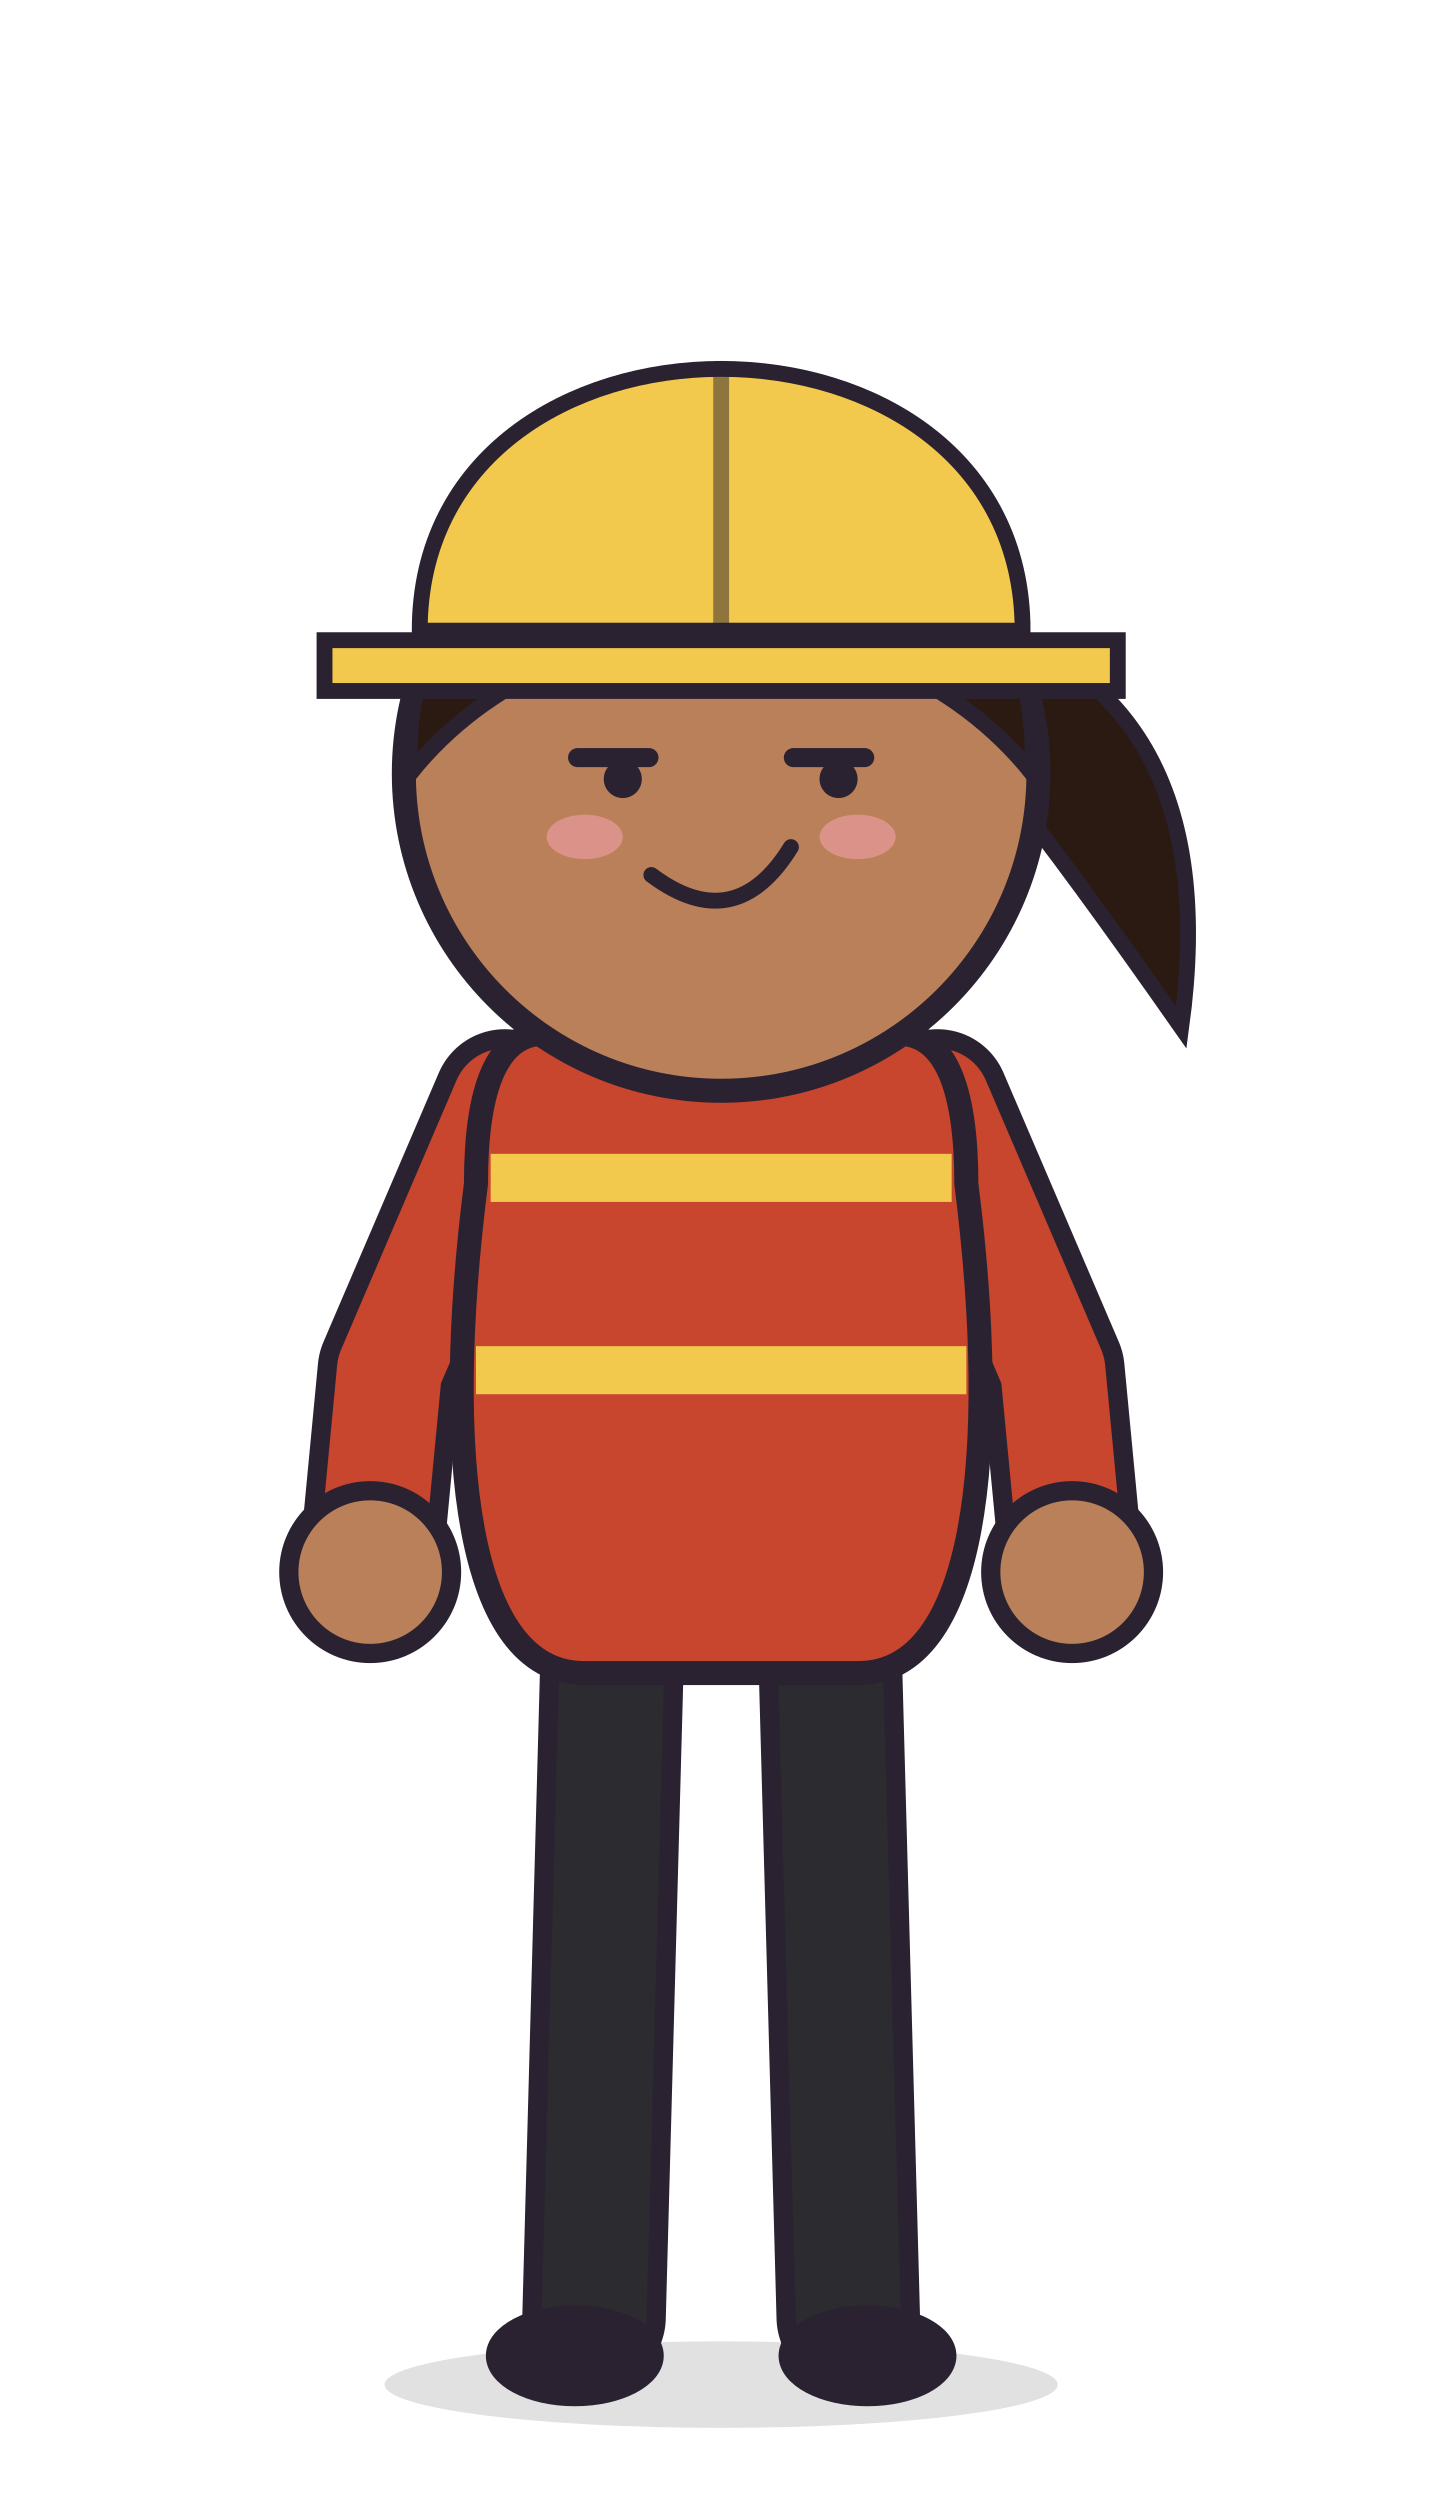
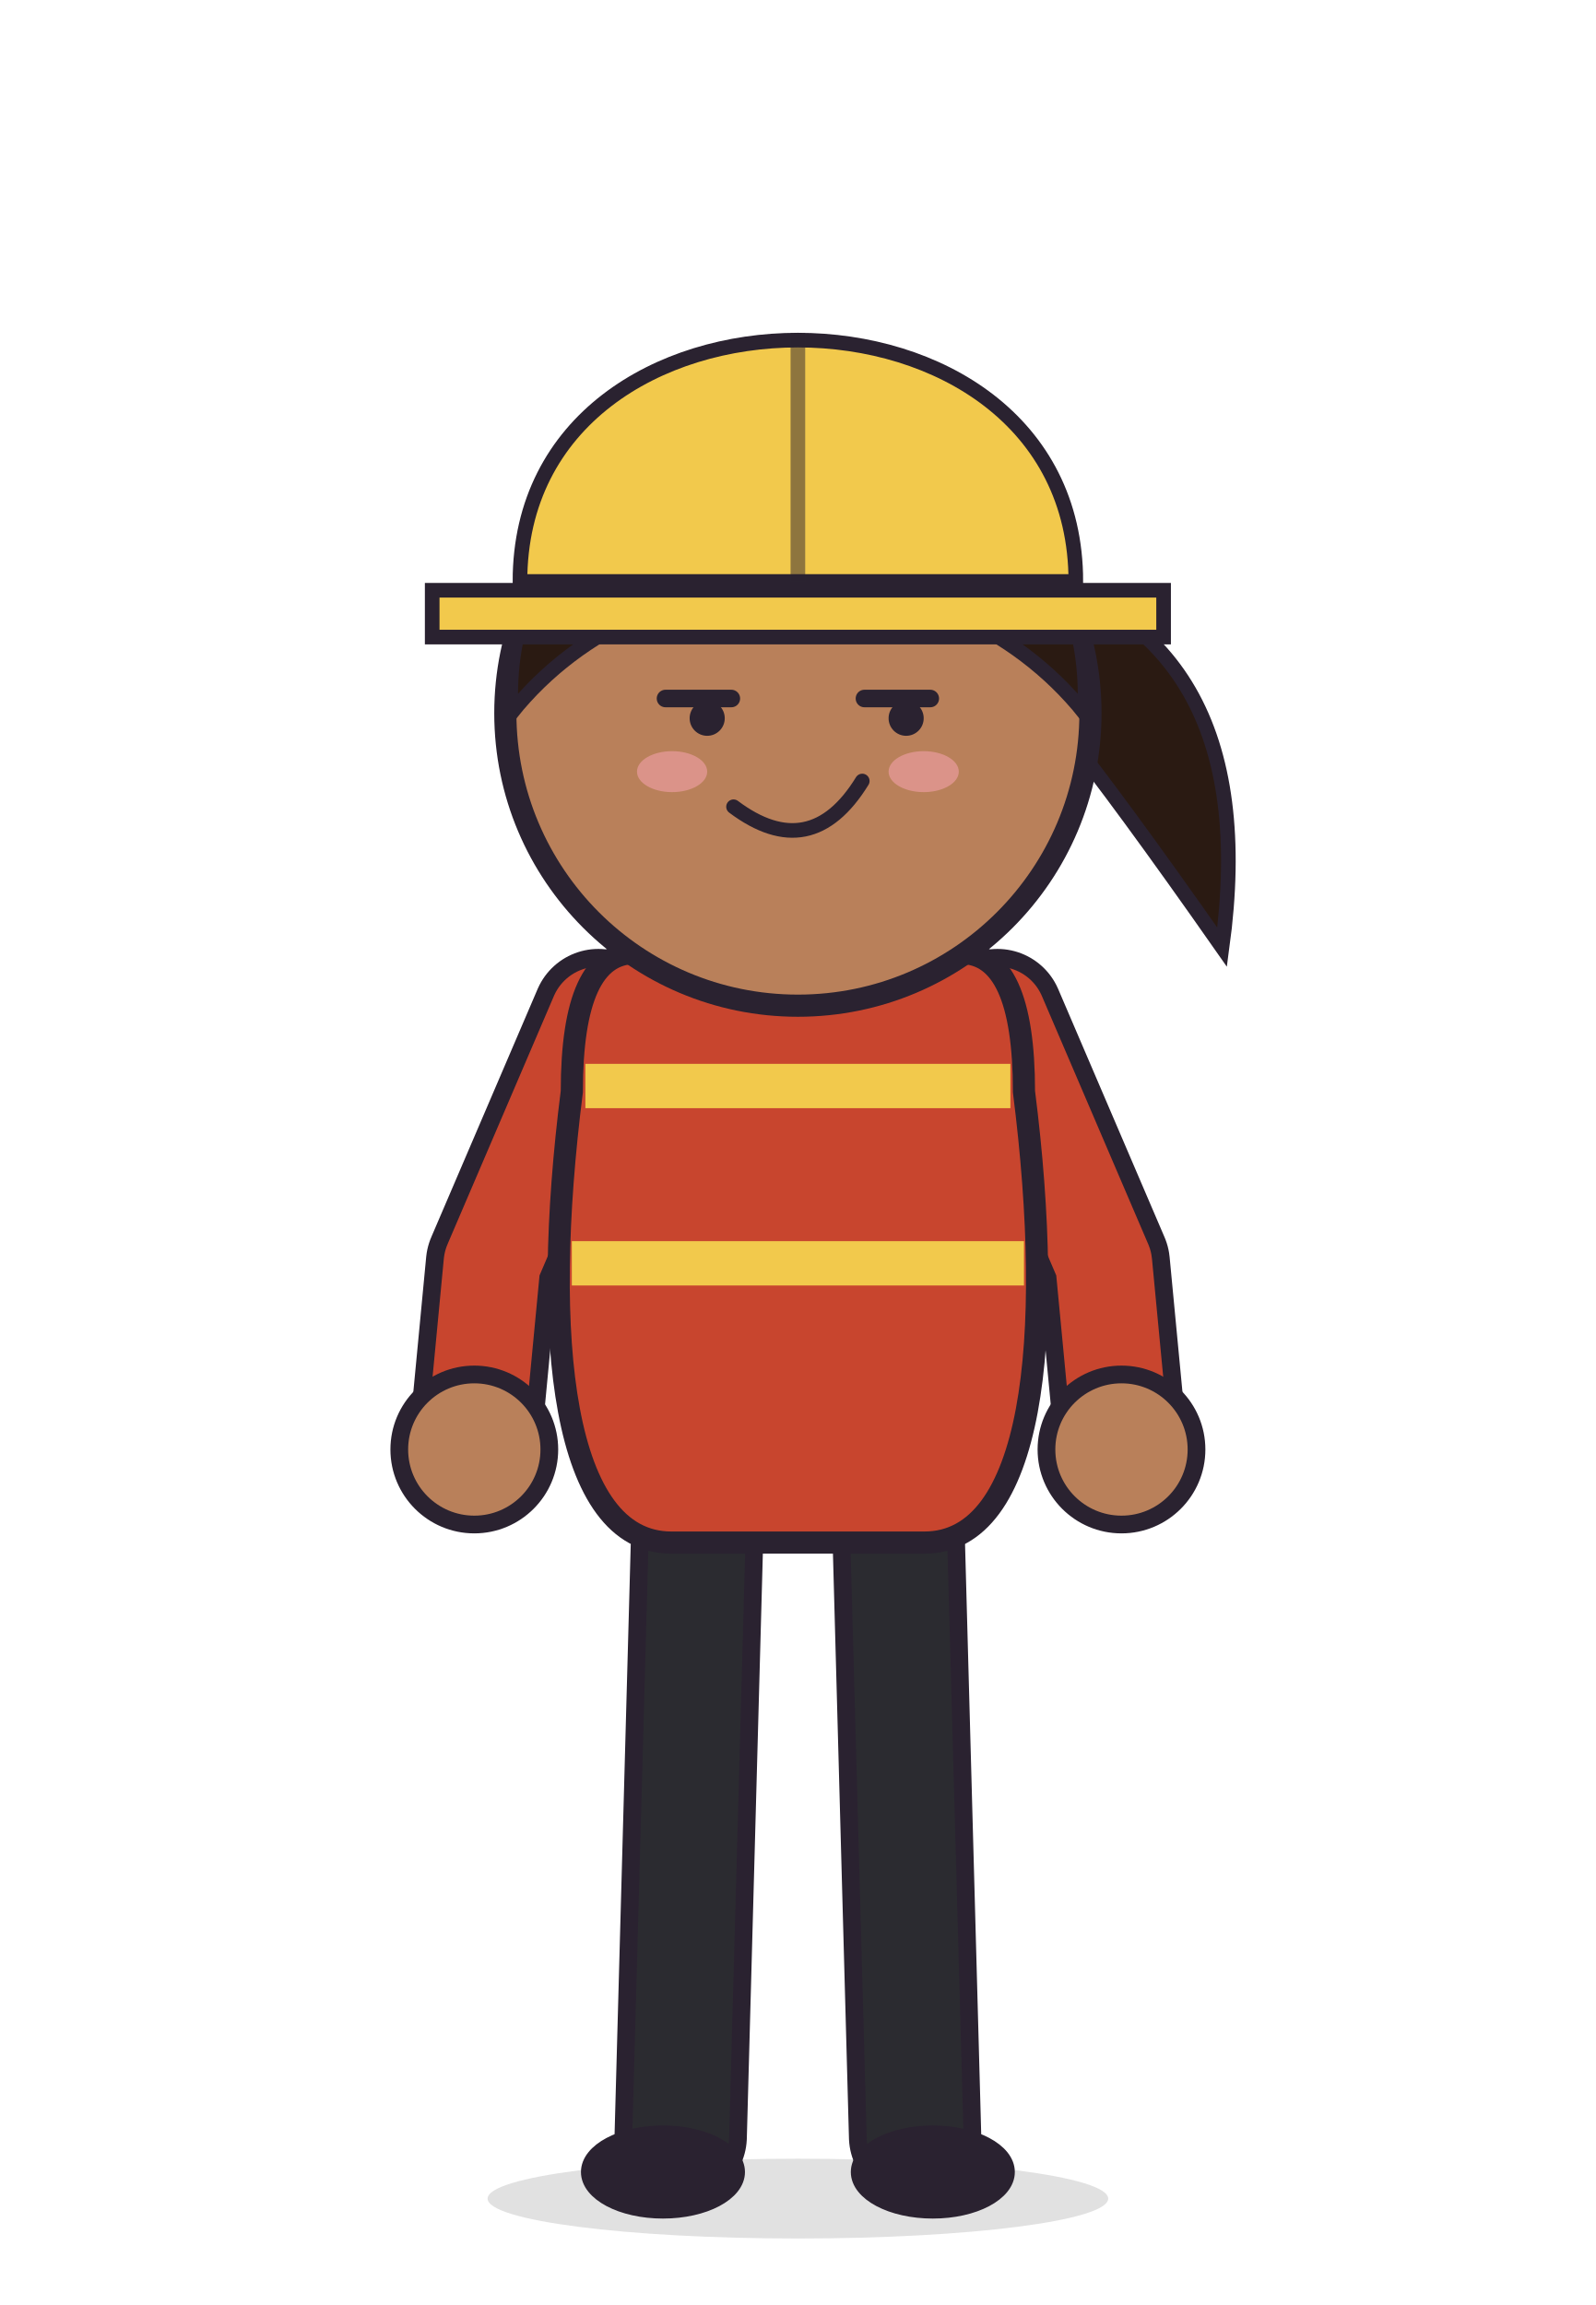
- <svg xmlns="http://www.w3.org/2000/svg" viewBox="0 0 300 520" width="300" height="520">
-   <ellipse cx="150" cy="496" rx="70" ry="9" fill="#000" opacity="0.12" />
-   <path d="M127.56 336 L123.56 482 M172.44 336 L176.44 482" stroke="#2a2230" stroke-width="29.85" stroke-linecap="round" stroke-linejoin="round" fill="none" />
-   <path d="M127.56 336 L123.56 482 M172.44 336 L176.44 482" stroke="#2b2b30" stroke-width="21.85" stroke-linecap="round" stroke-linejoin="round" fill="none" />
-   <ellipse cx="119.56" cy="490" rx="17" ry="9" fill="#2a2230" stroke="#2a2230" stroke-width="3" />
-   <ellipse cx="180.44" cy="490" rx="17" ry="9" fill="#2a2230" stroke="#2a2230" stroke-width="3" />
-   <path d="M105 229 L81 285 L77 327" stroke="#2a2230" stroke-width="29.85" stroke-linecap="round" stroke-linejoin="round" fill="none" />
-   <path d="M105 229 L81 285 L77 327" stroke="#c8452e" stroke-width="21.85" stroke-linecap="round" stroke-linejoin="round" fill="none" />
-   <path d="M195 229 L219 285 L223 327" stroke="#2a2230" stroke-width="29.85" stroke-linecap="round" stroke-linejoin="round" fill="none" />
-   <path d="M195 229 L219 285 L223 327" stroke="#c8452e" stroke-width="21.85" stroke-linecap="round" stroke-linejoin="round" fill="none" />
-   <circle cx="77" cy="327" r="16.925" fill="#b9805a" stroke="#2a2230" stroke-width="4" />
-   <circle cx="223" cy="327" r="16.925" fill="#b9805a" stroke="#2a2230" stroke-width="4" />
-   <path d="M113.28 215 Q99 215 99 246.25 C91.86 302.5 96.96 348 121.44 348 H178.56 C203.04 348 208.14 302.5 201 246.25 Q201 215 186.72 215 z" fill="#c8452e" stroke="#2a2230" stroke-width="5" />
-   <path d="M102.06 245 h95.88 M99 285 h102" stroke="#f2c94c" stroke-width="10" />
-   <path d="M196.2 127.88 q59.4 13.2 49.5 85.8 q-23.1 -33 -36.3 -49.5 z" fill="#2a1a12" stroke="#2a2230" stroke-width="3.3" />
-   <circle cx="150" cy="160.88" r="66" fill="#b9805a" stroke="#2a2230" stroke-width="5" />
-   <path d="M85.32 160.88 C80.7 78.38, 219.3 78.38, 214.68 160.88 C183 121.28, 117 121.28, 85.32 160.88 z" fill="#2a1a12" stroke="#2a2230" stroke-width="3.3" />
-   <path d="M87.3 131.18 C87.3 58.58, 212.7 58.58, 212.7 131.18 z" fill="#f2c94c" stroke="#2a2230" stroke-width="3.3" />
-   <path d="M67.5 133.16 h165 v10.56 h-165 z" fill="#f2c94c" stroke="#2a2230" stroke-width="3.3" />
-   <path d="M150 75.08 v56.1" stroke="#2a2230" stroke-width="3.3" opacity="0.5" />
-   <path d="M120.135 157.58 h14.85 M165.015 157.58 h14.85" stroke="#2a2230" stroke-width="3.96" stroke-linecap="round" />
-   <circle cx="129.54" cy="162.035" r="3.96" fill="#2a2230" />
-   <circle cx="174.42" cy="162.035" r="3.96" fill="#2a2230" />
-   <path d="M135.48 182 q17.424 13.068 29.04 -5.808" stroke="#2a2230" stroke-width="3.3" fill="none" stroke-linecap="round" />
-   <ellipse cx="121.62" cy="174.08" rx="7.92" ry="4.62" fill="#f2a0a8" opacity="0.6" />
-   <ellipse cx="178.38" cy="174.08" rx="7.92" ry="4.62" fill="#f2a0a8" opacity="0.6" />
+ <svg xmlns="http://www.w3.org/2000/svg" viewBox="0 0 360 520" width="360" height="520">
+   <ellipse cx="180" cy="496" rx="70" ry="9" fill="#000" opacity="0.12" />
+   <path d="M157.56 336 L153.56 482 M202.44 336 L206.44 482" stroke="#2a2230" stroke-width="29.85" stroke-linecap="round" stroke-linejoin="round" fill="none" />
+   <path d="M157.56 336 L153.56 482 M202.44 336 L206.44 482" stroke="#2b2b30" stroke-width="21.85" stroke-linecap="round" stroke-linejoin="round" fill="none" />
+   <ellipse cx="149.56" cy="490" rx="17" ry="9" fill="#2a2230" stroke="#2a2230" stroke-width="3" />
+   <ellipse cx="210.44" cy="490" rx="17" ry="9" fill="#2a2230" stroke="#2a2230" stroke-width="3" />
+   <path d="M135 229 L111 285 L107 327" stroke="#2a2230" stroke-width="29.85" stroke-linecap="round" stroke-linejoin="round" fill="none" />
+   <path d="M135 229 L111 285 L107 327" stroke="#c8452e" stroke-width="21.85" stroke-linecap="round" stroke-linejoin="round" fill="none" />
+   <path d="M225 229 L249 285 L253 327" stroke="#2a2230" stroke-width="29.85" stroke-linecap="round" stroke-linejoin="round" fill="none" />
+   <path d="M225 229 L249 285 L253 327" stroke="#c8452e" stroke-width="21.85" stroke-linecap="round" stroke-linejoin="round" fill="none" />
+   <circle cx="107" cy="327" r="16.925" fill="#b9805a" stroke="#2a2230" stroke-width="4" />
+   <circle cx="253" cy="327" r="16.925" fill="#b9805a" stroke="#2a2230" stroke-width="4" />
+   <clipPath id="t27">
+     <path d="M143.28 215 Q129 215 129 246.25 C121.86 302.5 126.96 348 151.44 348 H208.56 C233.04 348 238.14 302.5 231 246.25 Q231 215 216.72 215 z" />
+   </clipPath>
+   <path d="M143.28 215 Q129 215 129 246.25 C121.86 302.5 126.96 348 151.44 348 H208.56 C233.04 348 238.14 302.5 231 246.25 Q231 215 216.72 215 z" fill="#c8452e" />
+   <g clip-path="url(#t27)" />
+   <path d="M143.28 215 Q129 215 129 246.25 C121.86 302.5 126.96 348 151.44 348 H208.56 C233.04 348 238.14 302.5 231 246.25 Q231 215 216.72 215 z" fill="none" stroke="#2a2230" stroke-width="5" />
+   <path d="M132.06 245 h95.88 M129 285 h102" stroke="#f2c94c" stroke-width="10" />
+   <path d="M226.2 127.88 q59.4 13.2 49.5 85.8 q-23.1 -33 -36.3 -49.5 z" fill="#2a1a12" stroke="#2a2230" stroke-width="3.3" />
+   <circle cx="180" cy="160.88" r="66" fill="#b9805a" stroke="#2a2230" stroke-width="5" />
+   <path d="M115.32 160.88 C110.7 78.38, 249.3 78.38, 244.68 160.88 C213 121.28, 147 121.28, 115.32 160.88 z" fill="#2a1a12" stroke="#2a2230" stroke-width="3.3" />
+   <path d="M117.3 131.18 C117.3 58.58, 242.7 58.58, 242.7 131.18 z" fill="#f2c94c" stroke="#2a2230" stroke-width="3.3" />
+   <path d="M97.5 133.16 h165 v10.56 h-165 z" fill="#f2c94c" stroke="#2a2230" stroke-width="3.3" />
+   <path d="M180 75.08 v56.1" stroke="#2a2230" stroke-width="3.3" opacity="0.5" />
+   <path d="M150.135 157.58 h14.85 M195.015 157.58 h14.85" stroke="#2a2230" stroke-width="3.96" stroke-linecap="round" />
+   <circle cx="159.54" cy="162.035" r="3.96" fill="#2a2230" />
+   <circle cx="204.42" cy="162.035" r="3.96" fill="#2a2230" />
+   <path d="M165.48 182 q17.424 13.068 29.04 -5.808" stroke="#2a2230" stroke-width="3.3" fill="none" stroke-linecap="round" />
+   <ellipse cx="151.62" cy="174.08" rx="7.92" ry="4.62" fill="#f2a0a8" opacity="0.6" />
+   <ellipse cx="208.38" cy="174.08" rx="7.92" ry="4.62" fill="#f2a0a8" opacity="0.6" />
</svg>
